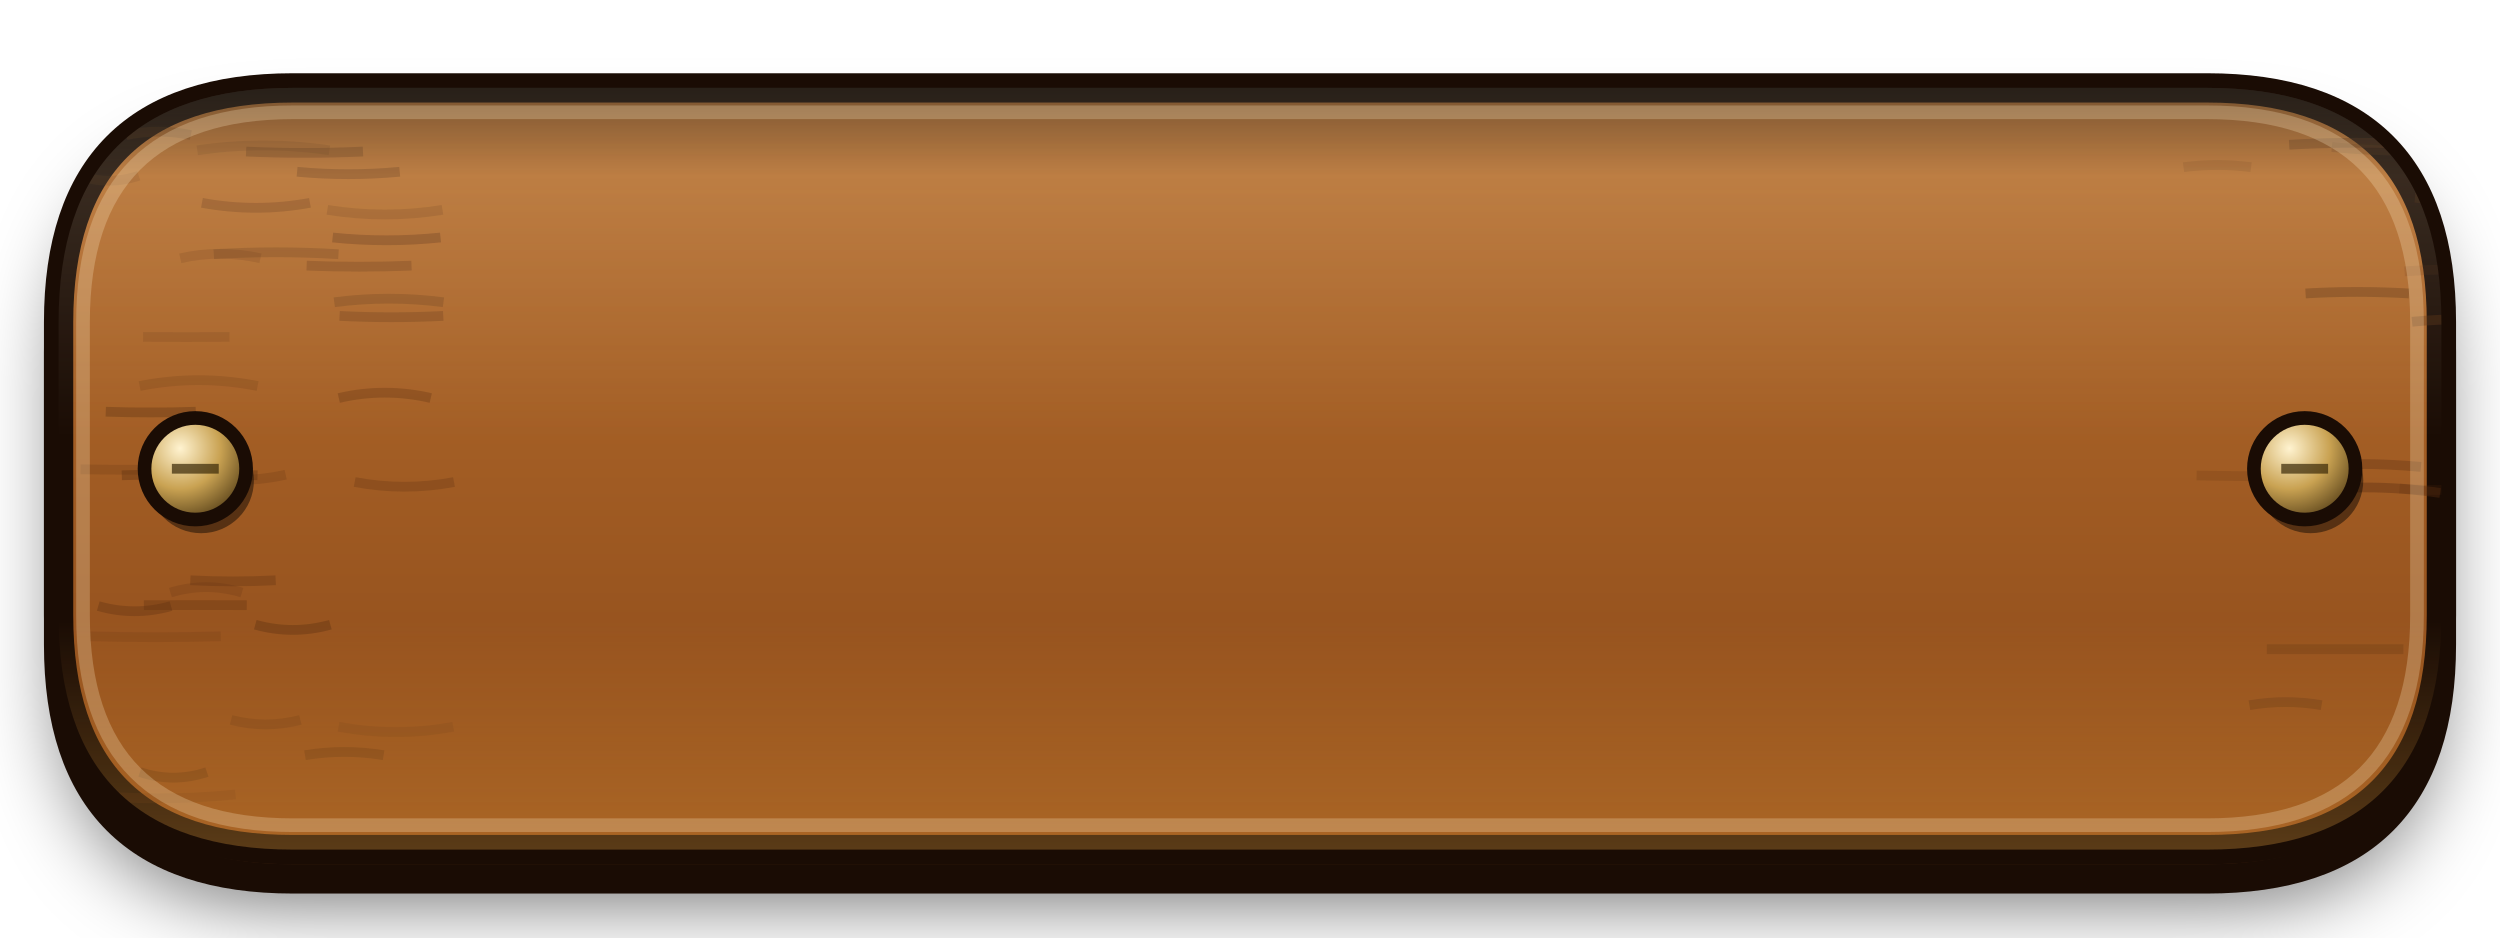
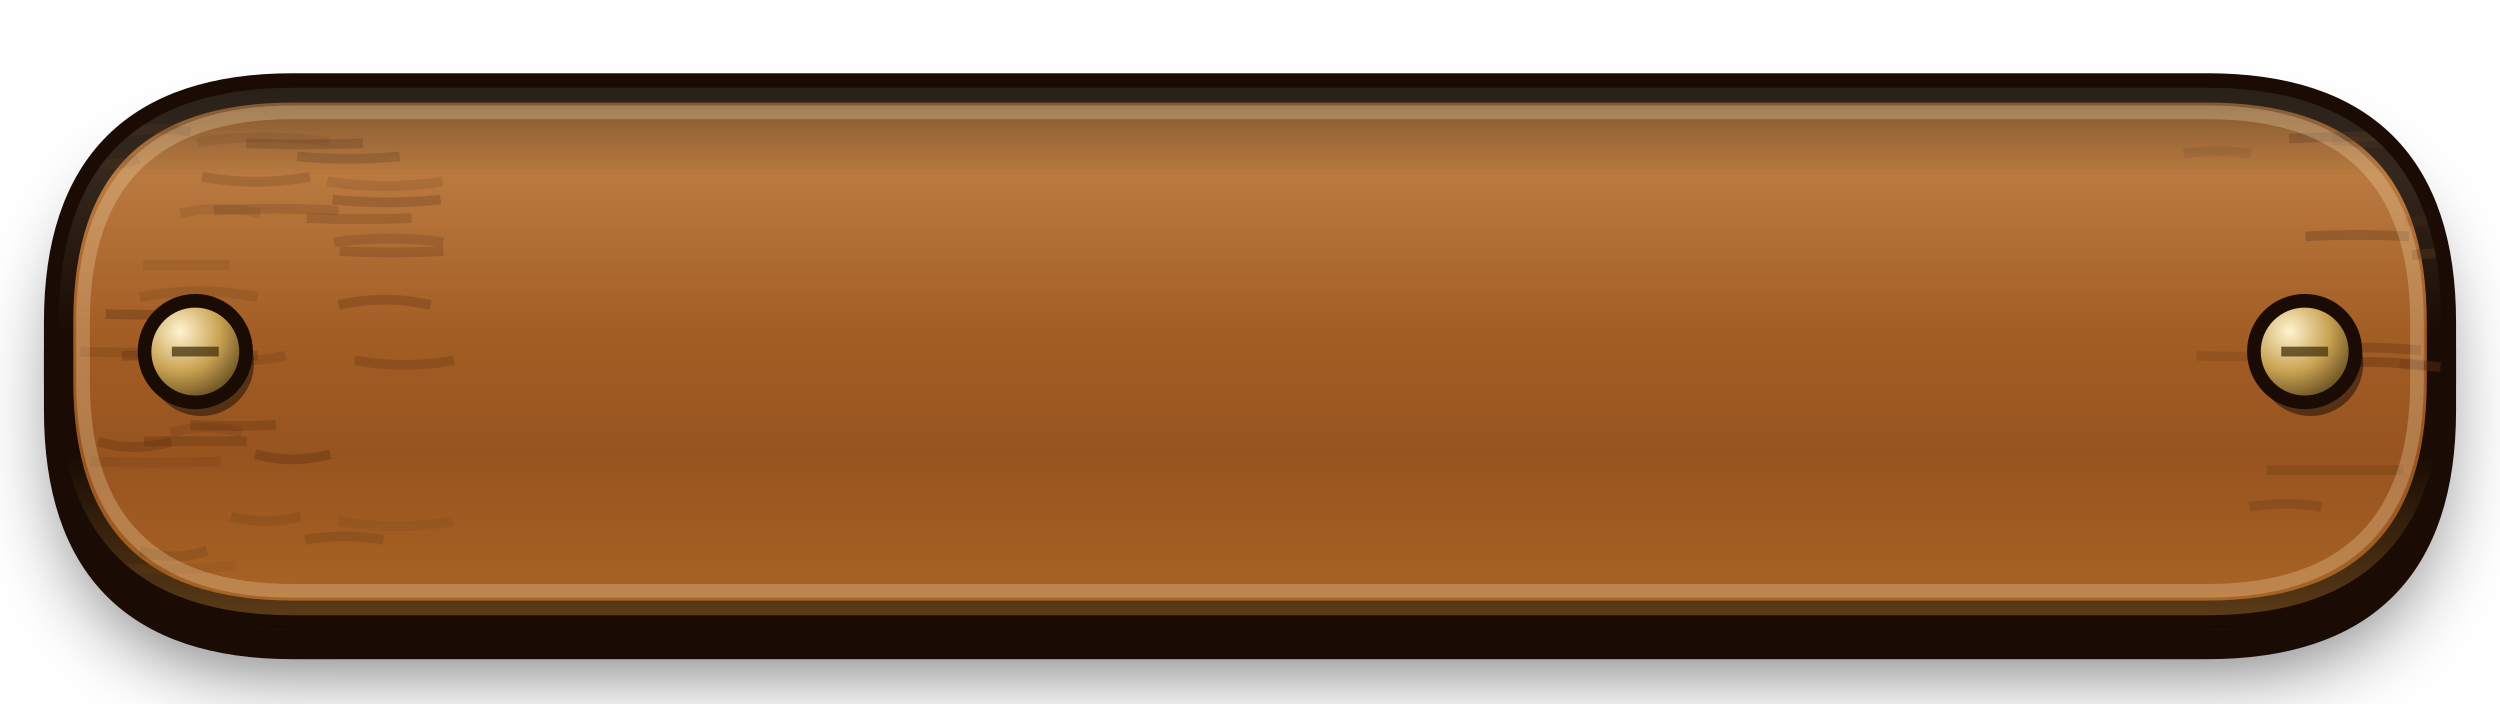
- <svg xmlns="http://www.w3.org/2000/svg" width="256" height="96" viewBox="0 0 256 96">
+ <svg xmlns="http://www.w3.org/2000/svg" width="256" height="72" viewBox="0 0 256 72">
  <defs>
    <filter id="bl1" x="-60%" y="-60%" width="220%" height="220%">
      <feGaussianBlur stdDeviation="4" />
    </filter>
    <linearGradient id="lg2" gradientUnits="objectBoundingBox" x1="0" y1="0" x2="0" y2="1">
      <stop offset="0" stop-color="#7a4a22" stop-opacity="1" />
      <stop offset="1" stop-color="#3a1f0c" stop-opacity="1" />
    </linearGradient>
    <linearGradient id="lg3" gradientUnits="objectBoundingBox" x1="0" y1="0" x2="0" y2="1">
      <stop offset="0" stop-color="#b8702f" stop-opacity="1" />
      <stop offset="1" stop-color="#8a4818" stop-opacity="1" />
    </linearGradient>
    <clipPath id="cp4">
-       <path d="M30 9 H226 Q250 9 250 33 V63 Q250 87 226 87 H30 Q6 87 6 63 V33 Q6 9 30 9 Z" />
+       <path d="M30 9 H226 Q250 9 250 33 V39 Q250 63 226 63 H30 Q6 63 6 39 V33 Q6 9 30 9 Z" />
    </clipPath>
    <linearGradient id="lg5" gradientUnits="objectBoundingBox" x1="0" y1="0" x2="0" y2="1">
      <stop offset="0" stop-color="#fff3d6" stop-opacity="0.18" />
      <stop offset="1" stop-color="#fff3d6" stop-opacity="0" />
    </linearGradient>
    <linearGradient id="lg6" gradientUnits="objectBoundingBox" x1="0" y1="0" x2="0" y2="1">
      <stop offset="0" stop-color="#ffb347" stop-opacity="0" />
      <stop offset="1" stop-color="#ffb347" stop-opacity="0.28" />
    </linearGradient>
    <linearGradient id="lg7" gradientUnits="objectBoundingBox" x1="0" y1="0" x2="0" y2="1">
      <stop offset="0" stop-color="#000" stop-opacity="0.4" />
      <stop offset="1" stop-color="#000" stop-opacity="0" />
    </linearGradient>
    <radialGradient id="rg8" gradientUnits="objectBoundingBox" cx="0.35" cy="0.3" r="0.8">
      <stop offset="0" stop-color="#fff3d0" stop-opacity="1" />
      <stop offset="0.5" stop-color="#c9a252" stop-opacity="1" />
      <stop offset="1" stop-color="#4a3512" stop-opacity="1" />
    </radialGradient>
    <radialGradient id="rg9" gradientUnits="objectBoundingBox" cx="0.35" cy="0.3" r="0.8">
      <stop offset="0" stop-color="#fff3d0" stop-opacity="1" />
      <stop offset="0.5" stop-color="#c9a252" stop-opacity="1" />
      <stop offset="1" stop-color="#4a3512" stop-opacity="1" />
    </radialGradient>
  </defs>
-   <path d="M30 15 H226 Q250 15 250 39 V69 Q250 93 226 93 H30 Q6 93 6 69 V39 Q6 15 30 15 Z" fill="#000" fill-opacity="0.5" filter="url(#bl1)" />
-   <path d="M30 12 H226 Q250 12 250 36 V66 Q250 90 226 90 H30 Q6 90 6 66 V36 Q6 12 30 12 Z" fill="url(#lg2)" stroke="#1a0c04" stroke-width="3" />
-   <path d="M30 9 H226 Q250 9 250 33 V63 Q250 87 226 87 H30 Q6 87 6 63 V33 Q6 9 30 9 Z" fill="url(#lg3)" stroke="#1a0c04" stroke-width="3" />
+   <path d="M30 15 H226 Q250 15 250 39 V45 Q250 69 226 69 H30 Q6 69 6 45 V39 Q6 15 30 15 Z" fill="#000" fill-opacity="0.5" filter="url(#bl1)" />
+   <path d="M30 12 H226 Q250 12 250 36 V42 Q250 66 226 66 H30 Q6 66 6 42 V36 Q6 12 30 12 Z" fill="url(#lg2)" stroke="#1a0c04" stroke-width="3" />
+   <path d="M30 9 H226 Q250 9 250 33 V39 Q250 63 226 63 H30 Q6 63 6 39 V33 Q6 9 30 9 Z" fill="url(#lg3)" stroke="#1a0c04" stroke-width="3" />
  <g clip-path="url(#cp4)">
-     <path d="M21.89 26.03 q6.38 -0.39 12.77 0" stroke="#5a2e10" stroke-opacity="0.26" stroke-width="1" fill="none" />
-     <path d="M26.14 63.97 q3.85 1.07 7.69 0" stroke="#5a2e10" stroke-opacity="0.37" stroke-width="1" fill="none" />
-     <path d="M20.68 20.77 q5.53 1.02 11.06 0" stroke="#5a2e10" stroke-opacity="0.29" stroke-width="1" fill="none" />
-     <path d="M31.23 77.33 q4.02 -0.66 8.05 0" stroke="#5a2e10" stroke-opacity="0.33" stroke-width="1" fill="none" />
-     <path d="M34.69 40.76 q4.71 -1.1 9.42 0" stroke="#5a2e10" stroke-opacity="0.31" stroke-width="1" fill="none" />
-     <path d="M230.34 72.21 q3.7 -0.63 7.39 0" stroke="#5a2e10" stroke-opacity="0.32" stroke-width="1" fill="none" />
-     <path d="M33.52 21.49 q5.89 0.95 11.79 0" stroke="#5a2e10" stroke-opacity="0.2" stroke-width="1" fill="none" />
-     <path d="M8.25 48.06 q5.86 0.09 11.73 0" stroke="#5a2e10" stroke-opacity="0.2" stroke-width="1" fill="none" />
-     <path d="M10.06 62.06 q3.73 1.06 7.45 0" stroke="#5a2e10" stroke-opacity="0.32" stroke-width="1" fill="none" />
-     <path d="M9.24 65.16 q6.68 0.18 13.37 0" stroke="#5a2e10" stroke-opacity="0.16" stroke-width="1" fill="none" />
-     <path d="M34.06 24.32 q5.52 0.57 11.05 0" stroke="#5a2e10" stroke-opacity="0.34" stroke-width="1" fill="none" />
-     <path d="M23.66 73.72 q3.55 0.92 7.1 0" stroke="#5a2e10" stroke-opacity="0.23" stroke-width="1" fill="none" />
-     <path d="M14.3 39.53 q6.04 -1.2 12.08 0" stroke="#5a2e10" stroke-opacity="0.18" stroke-width="1" fill="none" />
-     <path d="M14.65 34.5 q4.42 0.04 8.85 0" stroke="#5a2e10" stroke-opacity="0.16" stroke-width="1" fill="none" />
-     <path d="M234.81 47.81 q6.55 -0.6 13.09 0" stroke="#5a2e10" stroke-opacity="0.32" stroke-width="1" fill="none" />
-     <path d="M224.93 48.69 q7.78 0.15 15.56 0" stroke="#5a2e10" stroke-opacity="0.18" stroke-width="1" fill="none" />
-     <path d="M238.78 15.06 q7.7 0.74 15.39 0" stroke="#5a2e10" stroke-opacity="0.21" stroke-width="1" fill="none" />
-     <path d="M12.93 13.83 q3.3 -0.7 6.61 0" stroke="#5a2e10" stroke-opacity="0.24" stroke-width="1" fill="none" />
-     <path d="M246.99 32.95 q5.4 -0.53 10.81 0" stroke="#5a2e10" stroke-opacity="0.37" stroke-width="1" fill="none" />
-     <path d="M30.42 17.59 q5.26 0.49 10.51 0" stroke="#5a2e10" stroke-opacity="0.33" stroke-width="1" fill="none" />
-     <path d="M19.49 59.42 q4.37 0.23 8.74 0" stroke="#5a2e10" stroke-opacity="0.29" stroke-width="1" fill="none" />
-     <path d="M245.7 50.02 q3.87 0.31 7.73 0" stroke="#5a2e10" stroke-opacity="0.17" stroke-width="1" fill="none" />
-     <path d="M31.4 27.2 q5.37 0.22 10.74 0" stroke="#5a2e10" stroke-opacity="0.28" stroke-width="1" fill="none" />
-     <path d="M234.46 50.48 q7.71 -1.13 15.41 0" stroke="#5a2e10" stroke-opacity="0.38" stroke-width="1" fill="none" />
-     <path d="M34.67 74.42 q5.87 1.09 11.74 0" stroke="#5a2e10" stroke-opacity="0.16" stroke-width="1" fill="none" />
-     <path d="M14.73 61.97 q5.27 -0.02 10.54 0" stroke="#5a2e10" stroke-opacity="0.3" stroke-width="1" fill="none" />
-     <path d="M236.09 30.05 q5.29 -0.31 10.59 0" stroke="#5a2e10" stroke-opacity="0.37" stroke-width="1" fill="none" />
-     <path d="M25.2 15.52 q5.98 0.27 11.97 0" stroke="#5a2e10" stroke-opacity="0.31" stroke-width="1" fill="none" />
-     <path d="M20.2 15.39 q6.76 -1 13.53 0" stroke="#5a2e10" stroke-opacity="0.16" stroke-width="1" fill="none" />
-     <path d="M234.41 14.82 q6.88 -0.4 13.76 0" stroke="#5a2e10" stroke-opacity="0.33" stroke-width="1" fill="none" />
-     <path d="M8.26 81.35 q7.93 0.8 15.86 0" stroke="#5a2e10" stroke-opacity="0.17" stroke-width="1" fill="none" />
-     <path d="M18.46 26.45 q4.11 -0.93 8.21 0" stroke="#5a2e10" stroke-opacity="0.18" stroke-width="1" fill="none" />
-     <path d="M247.29 20.25 q3.12 0.3 6.23 0" stroke="#5a2e10" stroke-opacity="0.2" stroke-width="1" fill="none" />
-     <path d="M34.23 30.95 q5.59 -0.73 11.18 0" stroke="#5a2e10" stroke-opacity="0.25" stroke-width="1" fill="none" />
-     <path d="M36.32 49.36 q5.09 0.96 10.17 0" stroke="#5a2e10" stroke-opacity="0.26" stroke-width="1" fill="none" />
-     <path d="M17.45 60.68 q3.66 -1.11 7.32 0" stroke="#5a2e10" stroke-opacity="0.19" stroke-width="1" fill="none" />
-     <path d="M247.45 78.15 q7.38 1.01 14.77 0" stroke="#5a2e10" stroke-opacity="0.37" stroke-width="1" fill="none" />
-     <path d="M10.83 42.16 q4.61 0.15 9.22 0" stroke="#5a2e10" stroke-opacity="0.35" stroke-width="1" fill="none" />
-     <path d="M34.77 32.35 q5.31 0.27 10.62 0" stroke="#5a2e10" stroke-opacity="0.28" stroke-width="1" fill="none" />
-     <path d="M223.59 17.12 q3.46 -0.44 6.92 0" stroke="#5a2e10" stroke-opacity="0.16" stroke-width="1" fill="none" />
-     <path d="M14.33 79.06 q3.43 1.14 6.86 0" stroke="#5a2e10" stroke-opacity="0.37" stroke-width="1" fill="none" />
-     <path d="M246.22 27.79 q5.71 -0.4 11.42 0" stroke="#5a2e10" stroke-opacity="0.15" stroke-width="1" fill="none" />
-     <path d="M232.12 66.48 q7 0.01 13.99 0" stroke="#5a2e10" stroke-opacity="0.26" stroke-width="1" fill="none" />
-     <path d="M8.1 18 q3.05 1.01 6.11 0" stroke="#5a2e10" stroke-opacity="0.16" stroke-width="1" fill="none" />
-     <path d="M12.47 48.67 q6.95 -0.23 13.9 0" stroke="#5a2e10" stroke-opacity="0.34" stroke-width="1" fill="none" />
-     <path d="M19.68 48.61 q4.79 1.07 9.57 0" stroke="#5a2e10" stroke-opacity="0.2" stroke-width="1" fill="none" />
-     <rect x="6" y="9" width="244" height="35.88" rx="0" fill="url(#lg5)" />
-     <rect x="6" y="63.6" width="244" height="23.4" rx="0" fill="url(#lg6)" />
+     <path d="M21.89 21.56 q6.38 -0.39 12.77 0" stroke="#5a2e10" stroke-opacity="0.26" stroke-width="1" fill="none" />
+     <path d="M26.14 46.5 q3.85 1.07 7.69 0" stroke="#5a2e10" stroke-opacity="0.37" stroke-width="1" fill="none" />
+     <path d="M20.68 18.1 q5.53 1.02 11.06 0" stroke="#5a2e10" stroke-opacity="0.29" stroke-width="1" fill="none" />
+     <path d="M31.23 55.27 q4.02 -0.66 8.05 0" stroke="#5a2e10" stroke-opacity="0.33" stroke-width="1" fill="none" />
+     <path d="M34.69 31.24 q4.71 -1.1 9.42 0" stroke="#5a2e10" stroke-opacity="0.31" stroke-width="1" fill="none" />
+     <path d="M230.34 51.91 q3.7 -0.63 7.39 0" stroke="#5a2e10" stroke-opacity="0.32" stroke-width="1" fill="none" />
+     <path d="M33.52 18.58 q5.89 0.95 11.79 0" stroke="#5a2e10" stroke-opacity="0.2" stroke-width="1" fill="none" />
+     <path d="M8.25 36.04 q5.86 0.09 11.73 0" stroke="#5a2e10" stroke-opacity="0.2" stroke-width="1" fill="none" />
+     <path d="M10.06 45.24 q3.73 1.06 7.45 0" stroke="#5a2e10" stroke-opacity="0.32" stroke-width="1" fill="none" />
+     <path d="M9.24 47.28 q6.68 0.18 13.37 0" stroke="#5a2e10" stroke-opacity="0.16" stroke-width="1" fill="none" />
+     <path d="M34.06 20.44 q5.52 0.57 11.05 0" stroke="#5a2e10" stroke-opacity="0.34" stroke-width="1" fill="none" />
+     <path d="M23.66 52.9 q3.55 0.92 7.1 0" stroke="#5a2e10" stroke-opacity="0.23" stroke-width="1" fill="none" />
+     <path d="M14.3 30.43 q6.04 -1.2 12.08 0" stroke="#5a2e10" stroke-opacity="0.18" stroke-width="1" fill="none" />
+     <path d="M14.65 27.13 q4.42 0.04 8.85 0" stroke="#5a2e10" stroke-opacity="0.16" stroke-width="1" fill="none" />
+     <path d="M234.81 35.88 q6.55 -0.6 13.09 0" stroke="#5a2e10" stroke-opacity="0.32" stroke-width="1" fill="none" />
+     <path d="M224.93 36.45 q7.78 0.15 15.56 0" stroke="#5a2e10" stroke-opacity="0.18" stroke-width="1" fill="none" />
+     <path d="M238.78 14.35 q7.7 0.74 15.39 0" stroke="#5a2e10" stroke-opacity="0.21" stroke-width="1" fill="none" />
+     <path d="M12.93 13.55 q3.3 -0.7 6.61 0" stroke="#5a2e10" stroke-opacity="0.24" stroke-width="1" fill="none" />
+     <path d="M246.99 26.11 q5.4 -0.53 10.81 0" stroke="#5a2e10" stroke-opacity="0.37" stroke-width="1" fill="none" />
+     <path d="M30.42 16.02 q5.26 0.49 10.51 0" stroke="#5a2e10" stroke-opacity="0.33" stroke-width="1" fill="none" />
+     <path d="M19.49 43.51 q4.37 0.23 8.74 0" stroke="#5a2e10" stroke-opacity="0.29" stroke-width="1" fill="none" />
+     <path d="M245.7 37.33 q3.87 0.31 7.73 0" stroke="#5a2e10" stroke-opacity="0.17" stroke-width="1" fill="none" />
+     <path d="M31.4 22.33 q5.37 0.22 10.74 0" stroke="#5a2e10" stroke-opacity="0.28" stroke-width="1" fill="none" />
+     <path d="M234.46 37.63 q7.71 -1.13 15.41 0" stroke="#5a2e10" stroke-opacity="0.38" stroke-width="1" fill="none" />
+     <path d="M34.67 53.36 q5.87 1.09 11.74 0" stroke="#5a2e10" stroke-opacity="0.16" stroke-width="1" fill="none" />
+     <path d="M14.73 45.18 q5.27 -0.02 10.54 0" stroke="#5a2e10" stroke-opacity="0.3" stroke-width="1" fill="none" />
+     <path d="M236.09 24.21 q5.29 -0.31 10.59 0" stroke="#5a2e10" stroke-opacity="0.37" stroke-width="1" fill="none" />
+     <path d="M25.2 14.66 q5.98 0.27 11.97 0" stroke="#5a2e10" stroke-opacity="0.31" stroke-width="1" fill="none" />
+     <path d="M20.2 14.57 q6.76 -1 13.53 0" stroke="#5a2e10" stroke-opacity="0.16" stroke-width="1" fill="none" />
+     <path d="M234.41 14.19 q6.88 -0.4 13.76 0" stroke="#5a2e10" stroke-opacity="0.33" stroke-width="1" fill="none" />
+     <path d="M8.26 57.91 q7.93 0.8 15.86 0" stroke="#5a2e10" stroke-opacity="0.17" stroke-width="1" fill="none" />
+     <path d="M18.46 21.84 q4.11 -0.93 8.21 0" stroke="#5a2e10" stroke-opacity="0.18" stroke-width="1" fill="none" />
+     <path d="M247.29 17.77 q3.12 0.3 6.23 0" stroke="#5a2e10" stroke-opacity="0.2" stroke-width="1" fill="none" />
+     <path d="M34.23 24.79 q5.59 -0.73 11.18 0" stroke="#5a2e10" stroke-opacity="0.25" stroke-width="1" fill="none" />
+     <path d="M36.32 36.89 q5.09 0.96 10.17 0" stroke="#5a2e10" stroke-opacity="0.26" stroke-width="1" fill="none" />
+     <path d="M17.45 44.33 q3.66 -1.11 7.32 0" stroke="#5a2e10" stroke-opacity="0.19" stroke-width="1" fill="none" />
+     <path d="M247.45 55.81 q7.38 1.01 14.77 0" stroke="#5a2e10" stroke-opacity="0.37" stroke-width="1" fill="none" />
+     <path d="M10.83 32.16 q4.61 0.15 9.22 0" stroke="#5a2e10" stroke-opacity="0.35" stroke-width="1" fill="none" />
+     <path d="M34.77 25.71 q5.31 0.27 10.62 0" stroke="#5a2e10" stroke-opacity="0.28" stroke-width="1" fill="none" />
+     <path d="M223.59 15.71 q3.46 -0.44 6.92 0" stroke="#5a2e10" stroke-opacity="0.16" stroke-width="1" fill="none" />
+     <path d="M14.33 56.41 q3.43 1.14 6.86 0" stroke="#5a2e10" stroke-opacity="0.37" stroke-width="1" fill="none" />
+     <path d="M246.22 22.72 q5.71 -0.4 11.42 0" stroke="#5a2e10" stroke-opacity="0.15" stroke-width="1" fill="none" />
+     <path d="M232.12 48.14 q7 0.01 13.99 0" stroke="#5a2e10" stroke-opacity="0.26" stroke-width="1" fill="none" />
+     <path d="M8.1 16.29 q3.05 1.01 6.11 0" stroke="#5a2e10" stroke-opacity="0.16" stroke-width="1" fill="none" />
+     <path d="M12.47 36.44 q6.95 -0.23 13.9 0" stroke="#5a2e10" stroke-opacity="0.34" stroke-width="1" fill="none" />
+     <path d="M19.68 36.4 q4.79 1.07 9.57 0" stroke="#5a2e10" stroke-opacity="0.2" stroke-width="1" fill="none" />
+     <rect x="6" y="9" width="244" height="24.84" rx="0" fill="url(#lg5)" />
+     <rect x="6" y="46.8" width="244" height="16.2" rx="0" fill="url(#lg6)" />
    <rect x="6" y="9" width="244" height="9" rx="0" fill="url(#lg7)" />
  </g>
-   <path d="M30 11.5 H226 Q247.5 11.5 247.5 33 V63 Q247.5 84.5 226 84.5 H30 Q8.5 84.5 8.5 63 V33 Q8.5 11.5 30 11.5 Z" fill="none" stroke="#fff0cc" stroke-opacity="0.25" stroke-width="1.4" />
-   <circle cx="20.6" cy="49.2" r="5.4" fill="#000" fill-opacity="0.45" />
-   <circle cx="20" cy="48" r="5.2" fill="url(#rg8)" stroke="#1a0c04" stroke-width="1.4" />
-   <path d="M17.6 48.0 h4.8" fill="none" stroke="#3a2808" stroke-width="1" stroke-opacity="0.7" />
-   <circle cx="236.6" cy="49.2" r="5.4" fill="#000" fill-opacity="0.45" />
-   <circle cx="236" cy="48" r="5.2" fill="url(#rg9)" stroke="#1a0c04" stroke-width="1.4" />
-   <path d="M233.6 48.0 h4.8" fill="none" stroke="#3a2808" stroke-width="1" stroke-opacity="0.7" />
+   <path d="M30 11.5 H226 Q247.5 11.5 247.5 33 V39 Q247.5 60.5 226 60.5 H30 Q8.5 60.5 8.5 39 V33 Q8.5 11.5 30 11.5 Z" fill="none" stroke="#fff0cc" stroke-opacity="0.25" stroke-width="1.4" />
+   <circle cx="20.6" cy="37.2" r="5.4" fill="#000" fill-opacity="0.45" />
+   <circle cx="20" cy="36" r="5.2" fill="url(#rg8)" stroke="#1a0c04" stroke-width="1.4" />
+   <path d="M17.6 36.0 h4.8" fill="none" stroke="#3a2808" stroke-width="1" stroke-opacity="0.7" />
+   <circle cx="236.6" cy="37.2" r="5.4" fill="#000" fill-opacity="0.45" />
+   <circle cx="236" cy="36" r="5.2" fill="url(#rg9)" stroke="#1a0c04" stroke-width="1.4" />
+   <path d="M233.6 36.0 h4.8" fill="none" stroke="#3a2808" stroke-width="1" stroke-opacity="0.7" />
</svg>
